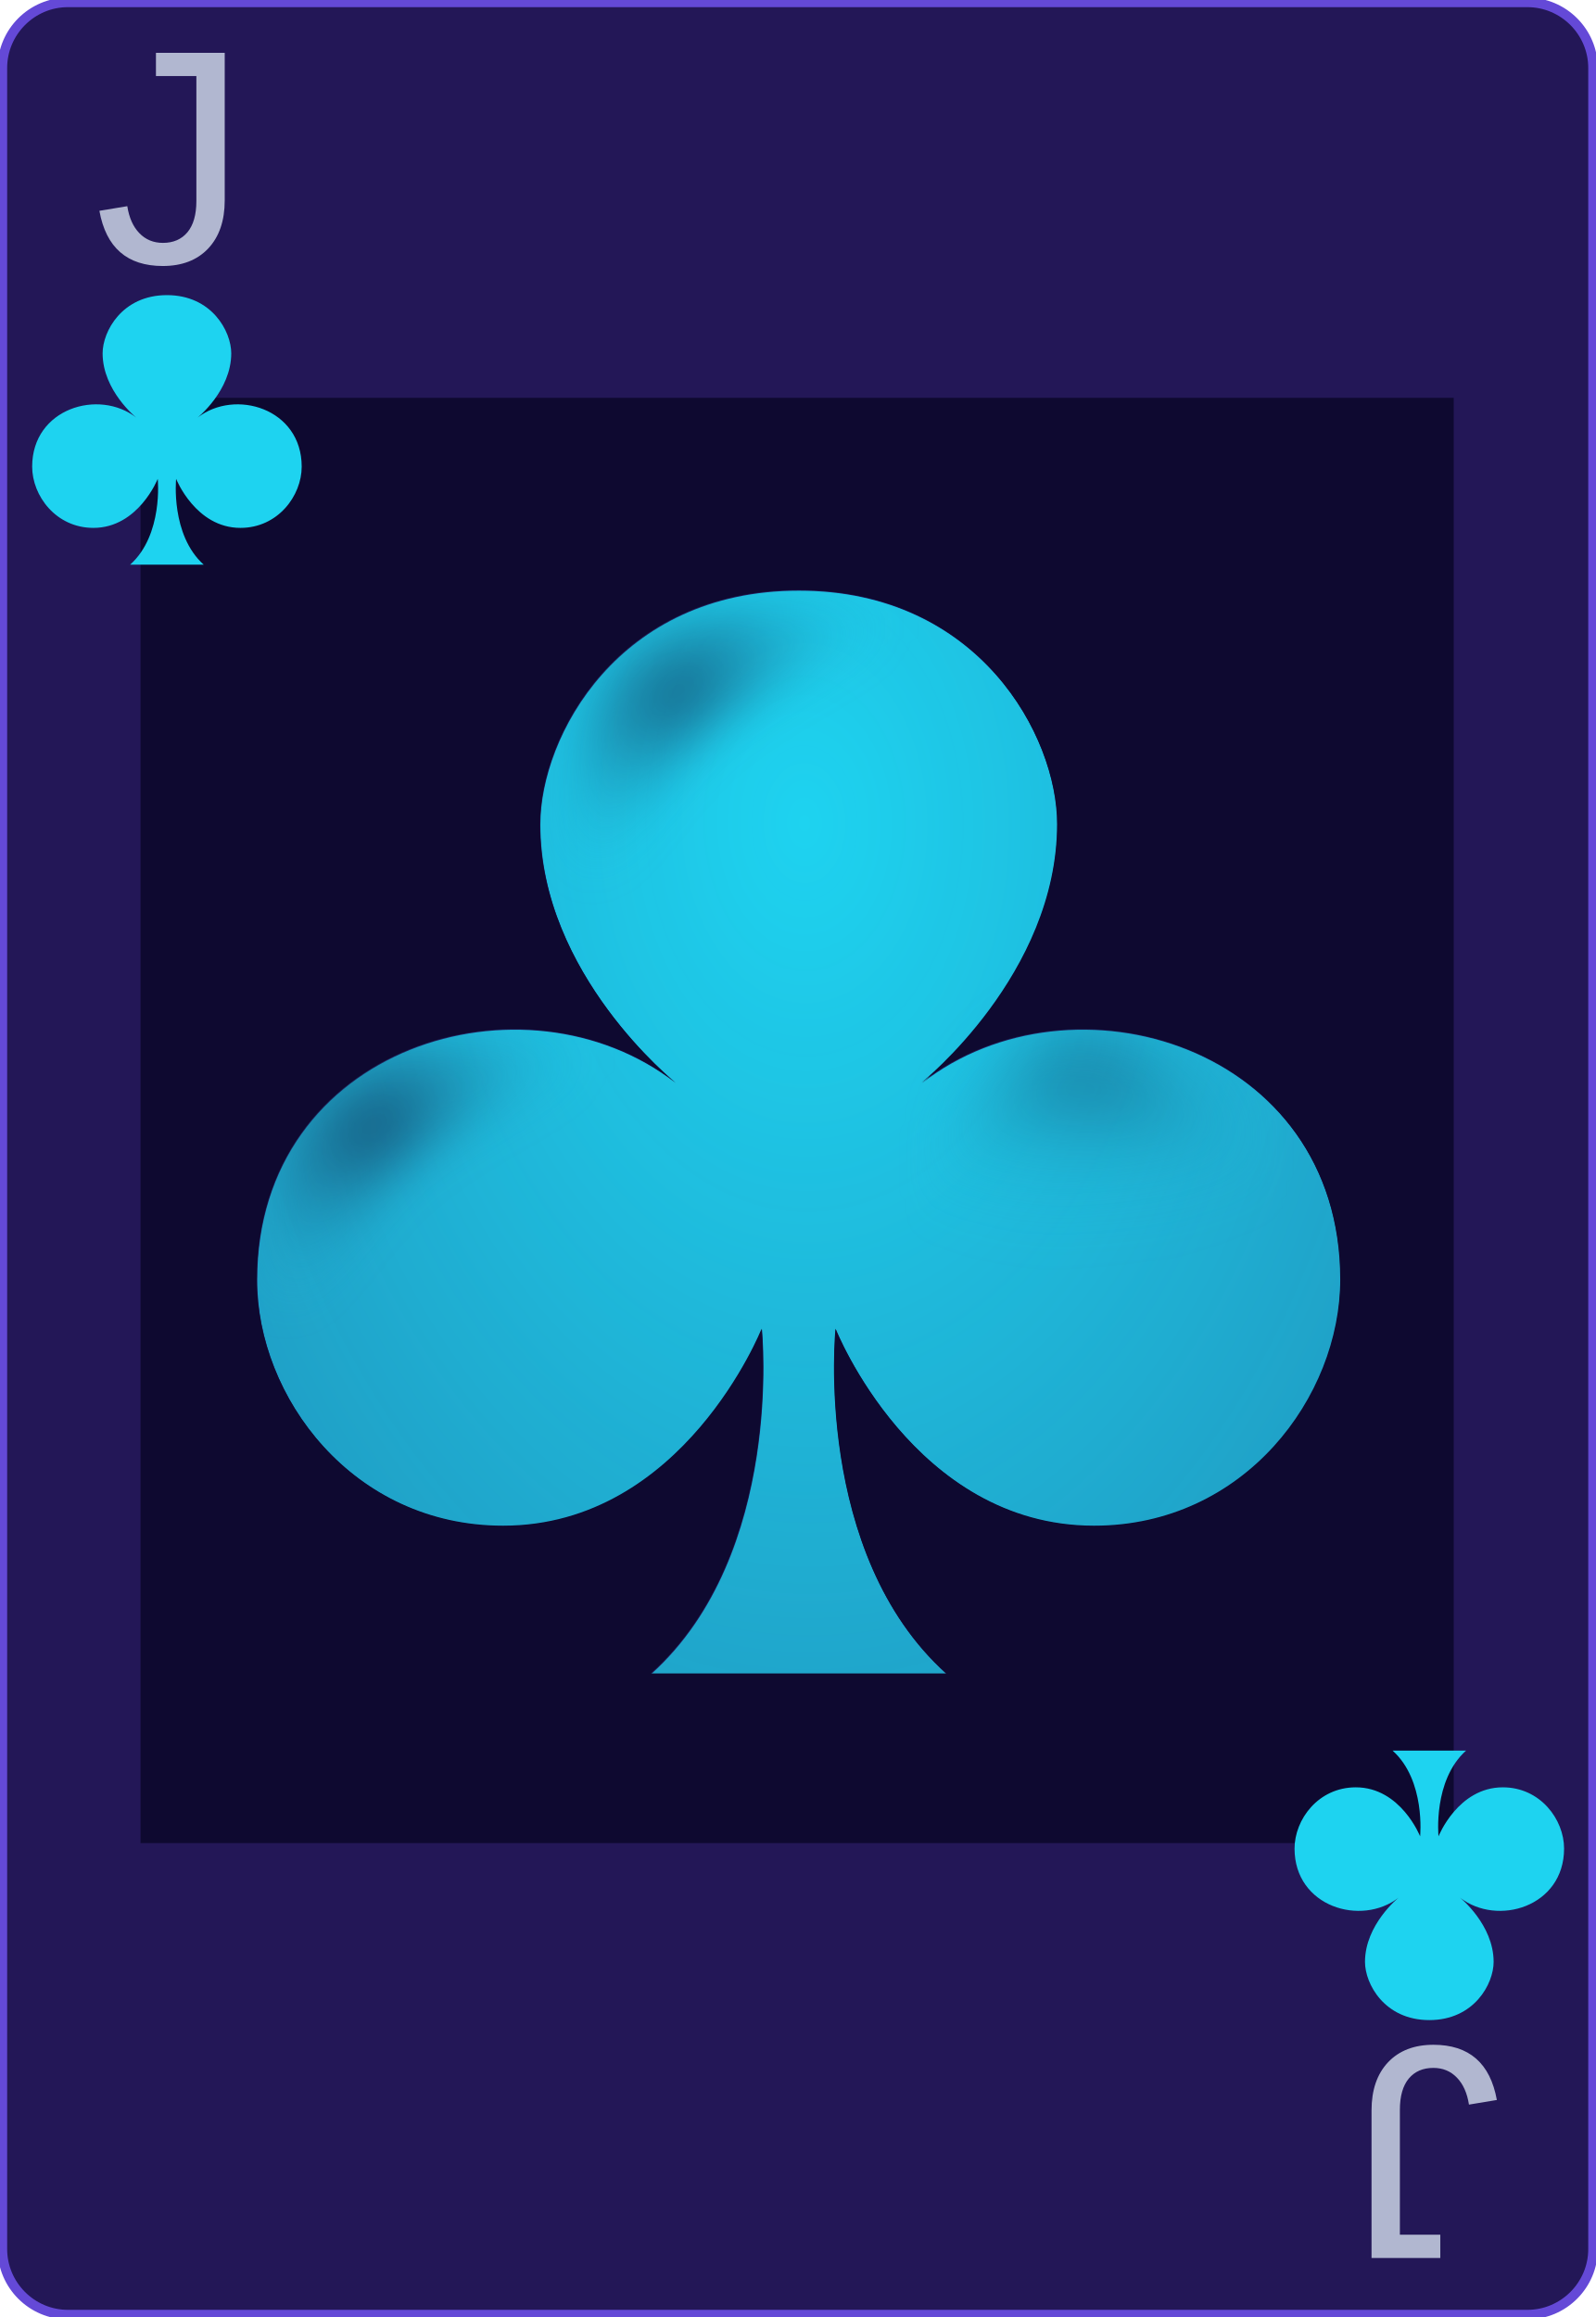
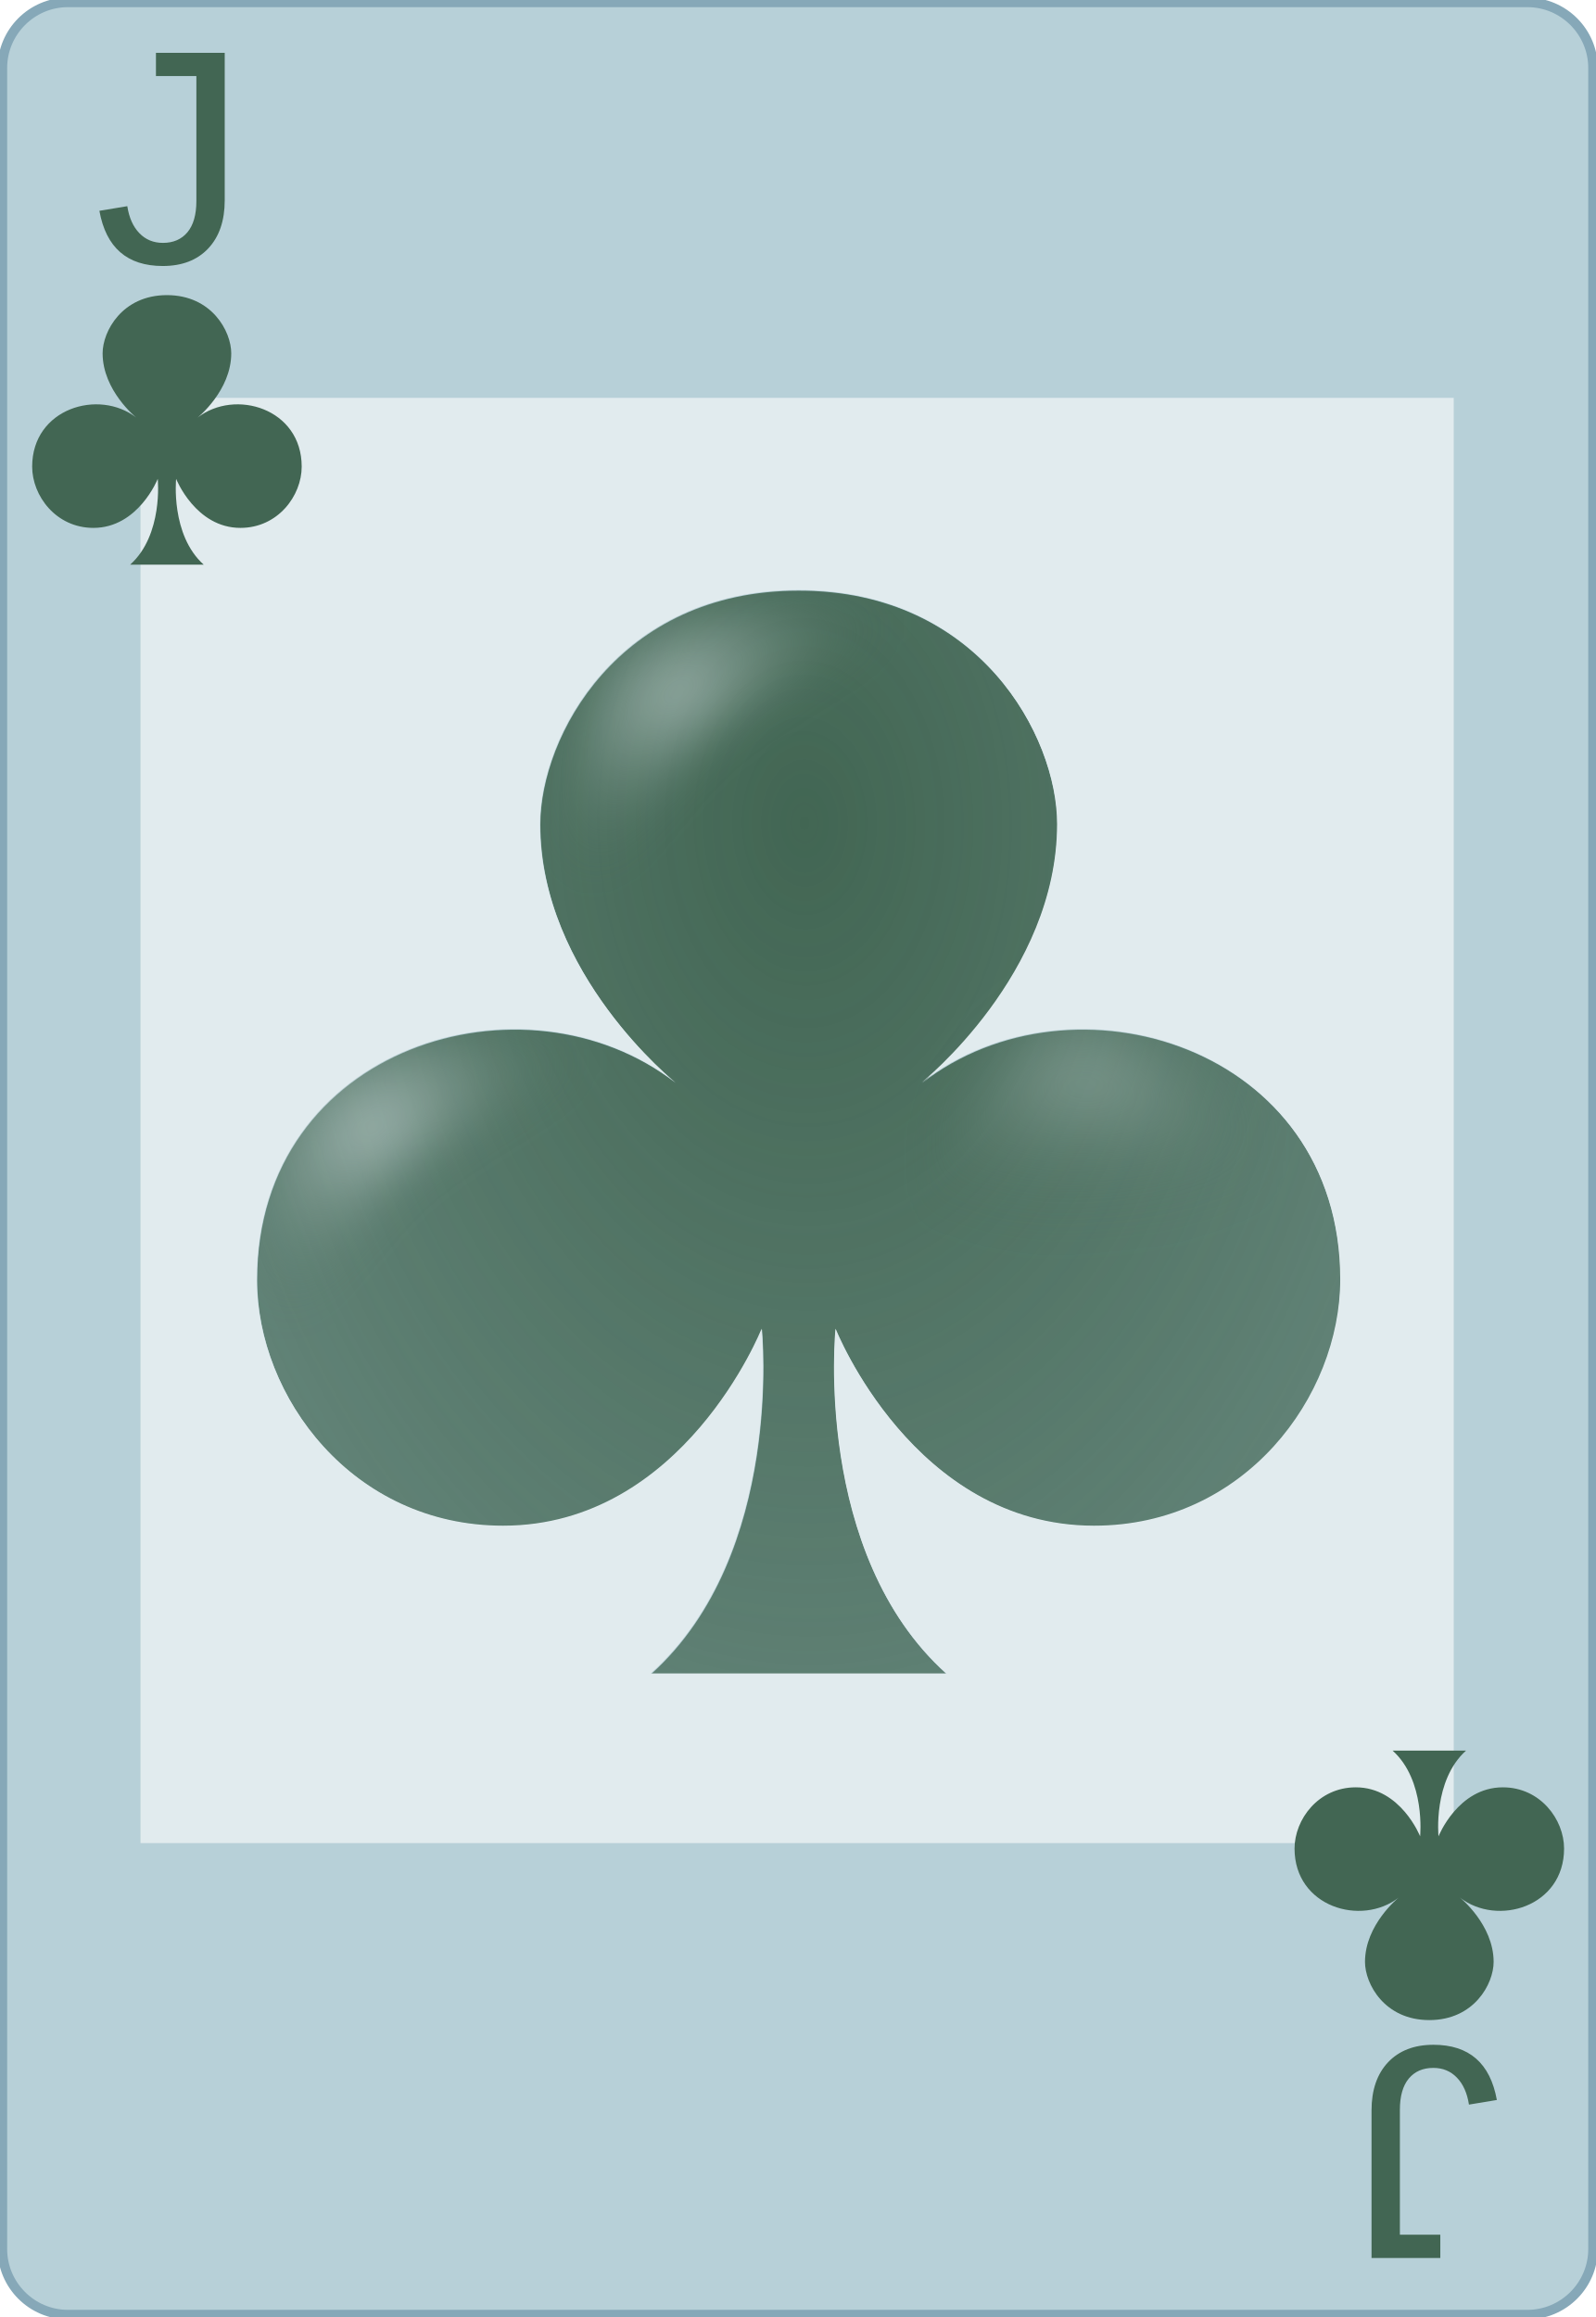
- <svg xmlns="http://www.w3.org/2000/svg" xmlns:xlink="http://www.w3.org/1999/xlink" width="167.087pt" height="242.667pt" viewBox="0 0 167.087 242.667" id="svg2" version="1.1" fill="#1ed3f0">
+ <svg xmlns="http://www.w3.org/2000/svg" xmlns:xlink="http://www.w3.org/1999/xlink" width="167.087pt" height="242.667pt" viewBox="0 0 167.087 242.667" id="svg2" version="1.1" fill="#426653">
  <defs id="defs41">
    <radialGradient xlink:href="#linearGradient2984" id="radialGradient3760" cx="48.231" cy="18.138" fx="48.231" fy="18.138" r="9.5" gradientUnits="userSpaceOnUse" gradientTransform="matrix(-1.560526,0.01828294,-0.02684055,-2.290953,123.9838,58.80911)" />
    <linearGradient id="linearGradient2984">
-       <stop style="stop-color:#1ed3f0;stop-opacity:1;" offset="0" id="stop2986" />
-       <stop style="stop-color:#1ed3f0;stop-opacity:0.656;" offset="1" id="stop2988" />
+       <stop style="stop-color:#426653;stop-opacity:1;" offset="0" id="stop2986" />
+       <stop style="stop-color:#426653;stop-opacity:0.656;" offset="1" id="stop2988" />
    </linearGradient>
    <radialGradient xlink:href="#linearGradient3784" id="radialGradient3792" cx="171.487" cy="511.223" fx="171.487" fy="511.223" r="81.903" gradientTransform="matrix(1.152989,-0.6739155,0.3948202,0.6754904,-233.6326,270.4008)" gradientUnits="userSpaceOnUse" />
    <linearGradient id="linearGradient3784">
-       <stop style="stop-color:#0e0930;stop-opacity:0.534;" offset="0" id="stop3786" />
-       <stop style="stop-color:#1ed3f0;stop-opacity:0;" offset="1" id="stop3788" />
+       <stop style="stop-color:#e1ebee;stop-opacity:0.534;" offset="0" id="stop3786" />
+       <stop style="stop-color:#426653;stop-opacity:0;" offset="1" id="stop3788" />
    </linearGradient>
    <filter color-interpolation-filters="sRGB" id="filter3834" x="-0.139" width="1.279" y="-0.162" height="1.325">
      <feGaussianBlur stdDeviation="9.511" id="feGaussianBlur3836" />
    </filter>
    <radialGradient r="81.903" fy="511.223" fx="171.487" cy="511.223" cx="171.487" gradientTransform="matrix(1.152989,-0.6739155,0.3948202,0.6754904,-233.6326,270.4008)" gradientUnits="userSpaceOnUse" id="radialGradient3855" xlink:href="#linearGradient3784-4" />
    <linearGradient id="linearGradient3784-4">
-       <stop style="stop-color:#0e0930;stop-opacity:0.519;" offset="0" id="stop3786-8" />
-       <stop style="stop-color:#1ed3f0;stop-opacity:0;" offset="1" id="stop3788-6" />
+       <stop style="stop-color:#e1ebee;stop-opacity:0.519;" offset="0" id="stop3786-8" />
+       <stop style="stop-color:#426653;stop-opacity:0;" offset="1" id="stop3788-6" />
    </linearGradient>
    <filter color-interpolation-filters="sRGB" id="filter3834-6" x="-0.139" width="1.279" y="-0.162" height="1.325">
      <feGaussianBlur stdDeviation="9.511" id="feGaussianBlur3836-6" />
    </filter>
    <radialGradient r="81.903" fy="461.841" fx="181.694" cy="461.841" cx="181.694" gradientTransform="matrix(1.152989,-0.6739155,0.3948202,0.6754904,-233.6326,270.4008)" gradientUnits="userSpaceOnUse" id="radialGradient3916" xlink:href="#linearGradient3784-3" />
    <linearGradient id="linearGradient3784-3">
-       <stop style="stop-color:#0e0930;stop-opacity:0.702;" offset="0" id="stop3786-86" />
-       <stop style="stop-color:#1ed3f0;stop-opacity:0;" offset="1" id="stop3788-2" />
+       <stop style="stop-color:#e1ebee;stop-opacity:0.702;" offset="0" id="stop3786-86" />
+       <stop style="stop-color:#426653;stop-opacity:0;" offset="1" id="stop3788-2" />
    </linearGradient>
    <filter color-interpolation-filters="sRGB" id="filter3834-7" x="-0.139" width="1.279" y="-0.162" height="1.325">
      <feGaussianBlur stdDeviation="9.511" id="feGaussianBlur3836-0" />
    </filter>
  </defs>
-   <g id="Layer_x0020_1" style="fill-rule:nonzero;clip-rule:nonzero;stroke:#1ed3f0;stroke-miterlimit:4;">
-     <path style="fill:#231757;stroke-width:0.5;;stroke:#6449d7;stroke-width:1;" d="M166.837,235.548c0,3.777-3.087,6.869-6.871,6.869H7.111c-3.775,0-6.861-3.092-6.861-6.869V7.12C0.25,3.343,3.336,0.25,7.111,0.25h152.855    c3.784,0,6.871,3.093,6.871,6.87v228.428z" id="path5" />
+   <g id="Layer_x0020_1" style="fill-rule:nonzero;clip-rule:nonzero;stroke:#426653;stroke-miterlimit:4;">
+     <path style="fill:#b7d0d8;stroke-width:0.5;;stroke:#86a8b8;stroke-width:1;" d="M166.837,235.548c0,3.777-3.087,6.869-6.871,6.869H7.111c-3.775,0-6.861-3.092-6.861-6.869V7.12C0.25,3.343,3.336,0.25,7.111,0.25h152.855    c3.784,0,6.871,3.093,6.871,6.87v228.428z" id="path5" />
    <g style="stroke:none;" id="g7">
      <g id="g9">

			</g>
    </g>
    <g id="g15">

		</g>
    <g id="g19">

		</g>
    <g style="stroke:none;" id="g23">
      <g id="g25">

			</g>
    </g>
    <g style="stroke:none;" id="g31">
      <g id="g33">

			</g>
    </g>
  </g>
-   <text style="font-size:32px;font-style:normal;font-weight:normal;line-height:125%;letter-spacing:0px;word-spacing:0px;fill:#b1b7d0;fill-opacity:1;stroke:none;font-family:Bitstream Vera Sans" x="9.911" y="27.548" id="text3788" fill="#b1b7d0">
-     <tspan id="tspan3790" x="9.911" y="27.548" style="font-style:normal;font-variant:normal;font-weight:normal;font-stretch:normal;font-family:Arial;-inkscape-font-specification:Arial" fill="#b1b7d0">J</tspan>
+   <text style="font-size:32px;font-style:normal;font-weight:normal;line-height:125%;letter-spacing:0px;word-spacing:0px;fill:#426653;fill-opacity:1;stroke:none;font-family:Bitstream Vera Sans" x="9.911" y="27.548" id="text3788" fill="#426653">
+     <tspan id="tspan3790" x="9.911" y="27.548" style="font-style:normal;font-variant:normal;font-weight:normal;font-stretch:normal;font-family:Arial;-inkscape-font-specification:Arial" fill="#426653">J</tspan>
  </text>
  <g transform="matrix(0.206146,0,0,0.206146,8.870546,16.51276)" id="g3804">
    <g id="layer1-1" transform="matrix(28.96992,0,0,28.96992,-1031.537,-187.3767)">
      <path style="fill:url(#radialGradient3760);fill-opacity:1" d="m 50.291,22.698 c 0,0 2.375,-1.9 2.375,-4.534 0,-1.542 -1.369,-4.102 -4.534,-4.102 -3.165,0 -4.534,2.561 -4.534,4.102 0,2.634 2.375,4.534 2.375,4.534 -2.638,-2.055 -7.341,-0.652 -7.341,3.455 0,2.056 1.68,4.318 4.318,4.318 3.165,0 4.534,-3.455 4.534,-3.455 0,0 0.402,3.938 -1.943,6.046 h 5.182 c -2.345,-2.107 -1.943,-6.046 -1.943,-6.046 0,0 1.369,3.455 4.534,3.455 2.639,0 4.318,-2.263 4.318,-4.318 0,-4.107 -4.703,-5.51 -7.341,-3.455 z" id="cl" />
    </g>
    <path transform="matrix(1.109126,0,0,1.207169,-37.34915,-111.3423)" id="path3762" d="m 117.301,604.266 c 0,0 -8.068,-94.95 22.857,-122.857 34.761,-31.369 140,-11.429 140,-11.429 0,0 -71.54,24.838 -100,48.571 -27.21,22.692 -62.857,85.714 -62.857,85.714 z" style="fill:url(#radialGradient3792);fill-opacity:1;stroke:none;filter:url(#filter3834)" />
    <path transform="matrix(1.109126,0,0,1.207169,117.2523,-332.2654)" id="path3762-6" d="m 117.301,604.266 c 0,0 -8.068,-94.95 22.857,-122.857 34.761,-31.369 140,-11.429 140,-11.429 0,0 -71.54,24.838 -100,48.571 -27.21,22.692 -62.857,85.714 -62.857,85.714 z" style="fill:url(#radialGradient3855);fill-opacity:1;stroke:none;filter:url(#filter3834-6)" />
    <path transform="matrix(1.142038,0.7029084,-0.8418848,1.367838,729.3719,-305.0747)" id="path3762-7" d="m 117.301,604.266 c 0,0 -8.068,-94.95 22.857,-122.857 34.761,-31.369 140,-11.429 140,-11.429 0,0 -71.54,24.838 -100,48.571 -27.21,22.692 -62.857,85.714 -62.857,85.714 z" style="fill:url(#radialGradient3916);fill-opacity:1;stroke:none;filter:url(#filter3834-7)" />
-     <path id="rect3015" d="m 28.356,122.025 0,734.281 667.156,0 0,-734.281 -667.156,0 z m 334.281,97.625 c 91.69,0 131.375,74.172 131.375,118.844 0,76.307 -68.812,131.344 -68.812,131.344 76.423,-59.533 212.656,-18.886 212.656,100.094 0,59.533 -48.642,125.094 -125.094,125.094 -91.69,0 -131.344,-100.094 -131.344,-100.094 0,0 -11.653,114.117 56.281,175.156 l -150.125,0 c 67.934,-61.069 56.312,-175.156 56.312,-175.156 0,0 -39.654,100.094 -131.344,100.094 -76.423,0 -125.094,-65.532 -125.094,-125.094 0,-118.979 136.234,-159.627 212.656,-100.094 0,0 -68.812,-55.037 -68.812,-131.344 0,-44.643 39.654,-118.844 131.344,-118.844 z" style="fill:#0e0930;fill-opacity:1;fill-rule:nonzero;stroke:none" />
+     <path id="rect3015" d="m 28.356,122.025 0,734.281 667.156,0 0,-734.281 -667.156,0 z m 334.281,97.625 c 91.69,0 131.375,74.172 131.375,118.844 0,76.307 -68.812,131.344 -68.812,131.344 76.423,-59.533 212.656,-18.886 212.656,100.094 0,59.533 -48.642,125.094 -125.094,125.094 -91.69,0 -131.344,-100.094 -131.344,-100.094 0,0 -11.653,114.117 56.281,175.156 l -150.125,0 c 67.934,-61.069 56.312,-175.156 56.312,-175.156 0,0 -39.654,100.094 -131.344,100.094 -76.423,0 -125.094,-65.532 -125.094,-125.094 0,-118.979 136.234,-159.627 212.656,-100.094 0,0 -68.812,-55.037 -68.812,-131.344 0,-44.643 39.654,-118.844 131.344,-118.844 z" style="fill:#e1ebee;fill-opacity:1;fill-rule:nonzero;stroke:none" />
  </g>
  <g transform="matrix(1.485651,0,0,1.485651,-54.02466,10.01807)" id="layer1-1-4">
-     <path id="cl-9" d="m 50.291,22.698 c 0,0 2.375,-1.9 2.375,-4.534 0,-1.542 -1.369,-4.102 -4.534,-4.102 -3.165,0 -4.534,2.561 -4.534,4.102 0,2.634 2.375,4.534 2.375,4.534 -2.638,-2.055 -7.341,-0.652 -7.341,3.455 0,2.056 1.68,4.318 4.318,4.318 3.165,0 4.534,-3.455 4.534,-3.455 0,0 0.402,3.938 -1.943,6.046 h 5.182 c -2.345,-2.107 -1.943,-6.046 -1.943,-6.046 0,0 1.369,3.455 4.534,3.455 2.639,0 4.318,-2.263 4.318,-4.318 0,-4.107 -4.703,-5.51 -7.341,-3.455 z" style="fill:#1ed3f0" />
+     <path id="cl-9" d="m 50.291,22.698 c 0,0 2.375,-1.9 2.375,-4.534 0,-1.542 -1.369,-4.102 -4.534,-4.102 -3.165,0 -4.534,2.561 -4.534,4.102 0,2.634 2.375,4.534 2.375,4.534 -2.638,-2.055 -7.341,-0.652 -7.341,3.455 0,2.056 1.68,4.318 4.318,4.318 3.165,0 4.534,-3.455 4.534,-3.455 0,0 0.402,3.938 -1.943,6.046 h 5.182 c -2.345,-2.107 -1.943,-6.046 -1.943,-6.046 0,0 1.369,3.455 4.534,3.455 2.639,0 4.318,-2.263 4.318,-4.318 0,-4.107 -4.703,-5.51 -7.341,-3.455 z" style="fill:#426653" />
  </g>
-   <text style="font-size:32px;font-style:normal;font-weight:normal;line-height:125%;letter-spacing:0px;word-spacing:0px;fill:#b1b7d0;fill-opacity:1;stroke:none;font-family:Bitstream Vera Sans" x="-157.264" y="-214.467" id="text3788-8" transform="scale(-1,-1)" fill="#b1b7d0">
-     <tspan id="tspan3790-7" x="-157.264" y="-214.467" style="font-style:normal;font-variant:normal;font-weight:normal;font-stretch:normal;font-family:Arial;-inkscape-font-specification:Arial" fill="#b1b7d0">J</tspan>
+   <text style="font-size:32px;font-style:normal;font-weight:normal;line-height:125%;letter-spacing:0px;word-spacing:0px;fill:#426653;fill-opacity:1;stroke:none;font-family:Bitstream Vera Sans" x="-157.264" y="-214.467" id="text3788-8" transform="scale(-1,-1)" fill="#426653">
+     <tspan id="tspan3790-7" x="-157.264" y="-214.467" style="font-style:normal;font-variant:normal;font-weight:normal;font-stretch:normal;font-family:Arial;-inkscape-font-specification:Arial" fill="#426653">J</tspan>
  </text>
  <g transform="matrix(-1.485651,0,0,-1.485651,221.1992,232.4618)" id="layer1-1-4-1">
-     <path id="cl-9-7" d="m 50.291,22.698 c 0,0 2.375,-1.9 2.375,-4.534 0,-1.542 -1.369,-4.102 -4.534,-4.102 -3.165,0 -4.534,2.561 -4.534,4.102 0,2.634 2.375,4.534 2.375,4.534 -2.638,-2.055 -7.341,-0.652 -7.341,3.455 0,2.056 1.68,4.318 4.318,4.318 3.165,0 4.534,-3.455 4.534,-3.455 0,0 0.402,3.938 -1.943,6.046 h 5.182 c -2.345,-2.107 -1.943,-6.046 -1.943,-6.046 0,0 1.369,3.455 4.534,3.455 2.639,0 4.318,-2.263 4.318,-4.318 0,-4.107 -4.703,-5.51 -7.341,-3.455 z" style="fill:#1ed3f0" />
+     <path id="cl-9-7" d="m 50.291,22.698 c 0,0 2.375,-1.9 2.375,-4.534 0,-1.542 -1.369,-4.102 -4.534,-4.102 -3.165,0 -4.534,2.561 -4.534,4.102 0,2.634 2.375,4.534 2.375,4.534 -2.638,-2.055 -7.341,-0.652 -7.341,3.455 0,2.056 1.68,4.318 4.318,4.318 3.165,0 4.534,-3.455 4.534,-3.455 0,0 0.402,3.938 -1.943,6.046 h 5.182 c -2.345,-2.107 -1.943,-6.046 -1.943,-6.046 0,0 1.369,3.455 4.534,3.455 2.639,0 4.318,-2.263 4.318,-4.318 0,-4.107 -4.703,-5.51 -7.341,-3.455 z" style="fill:#426653" />
  </g>
</svg>
